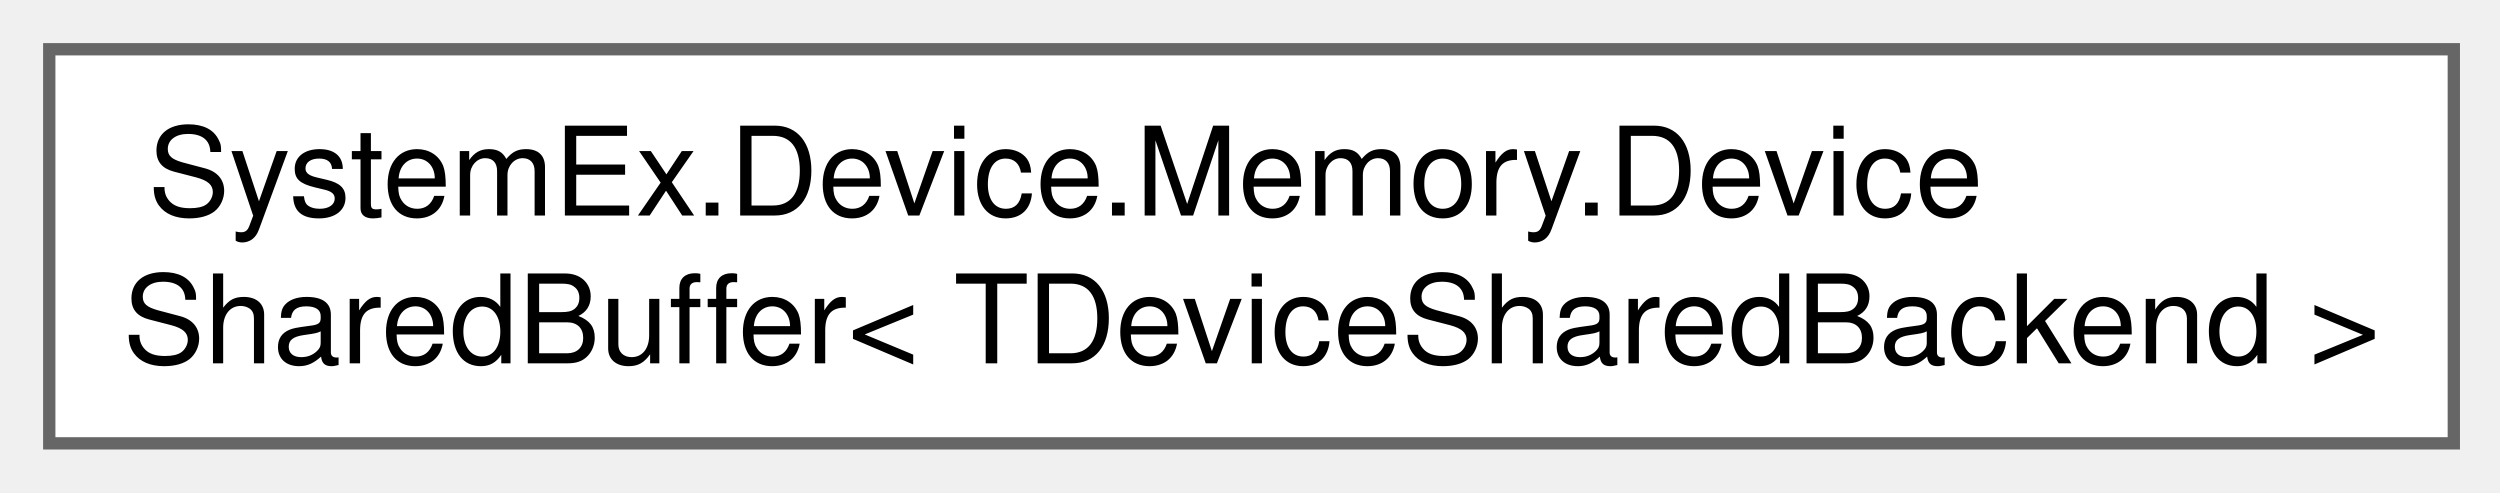
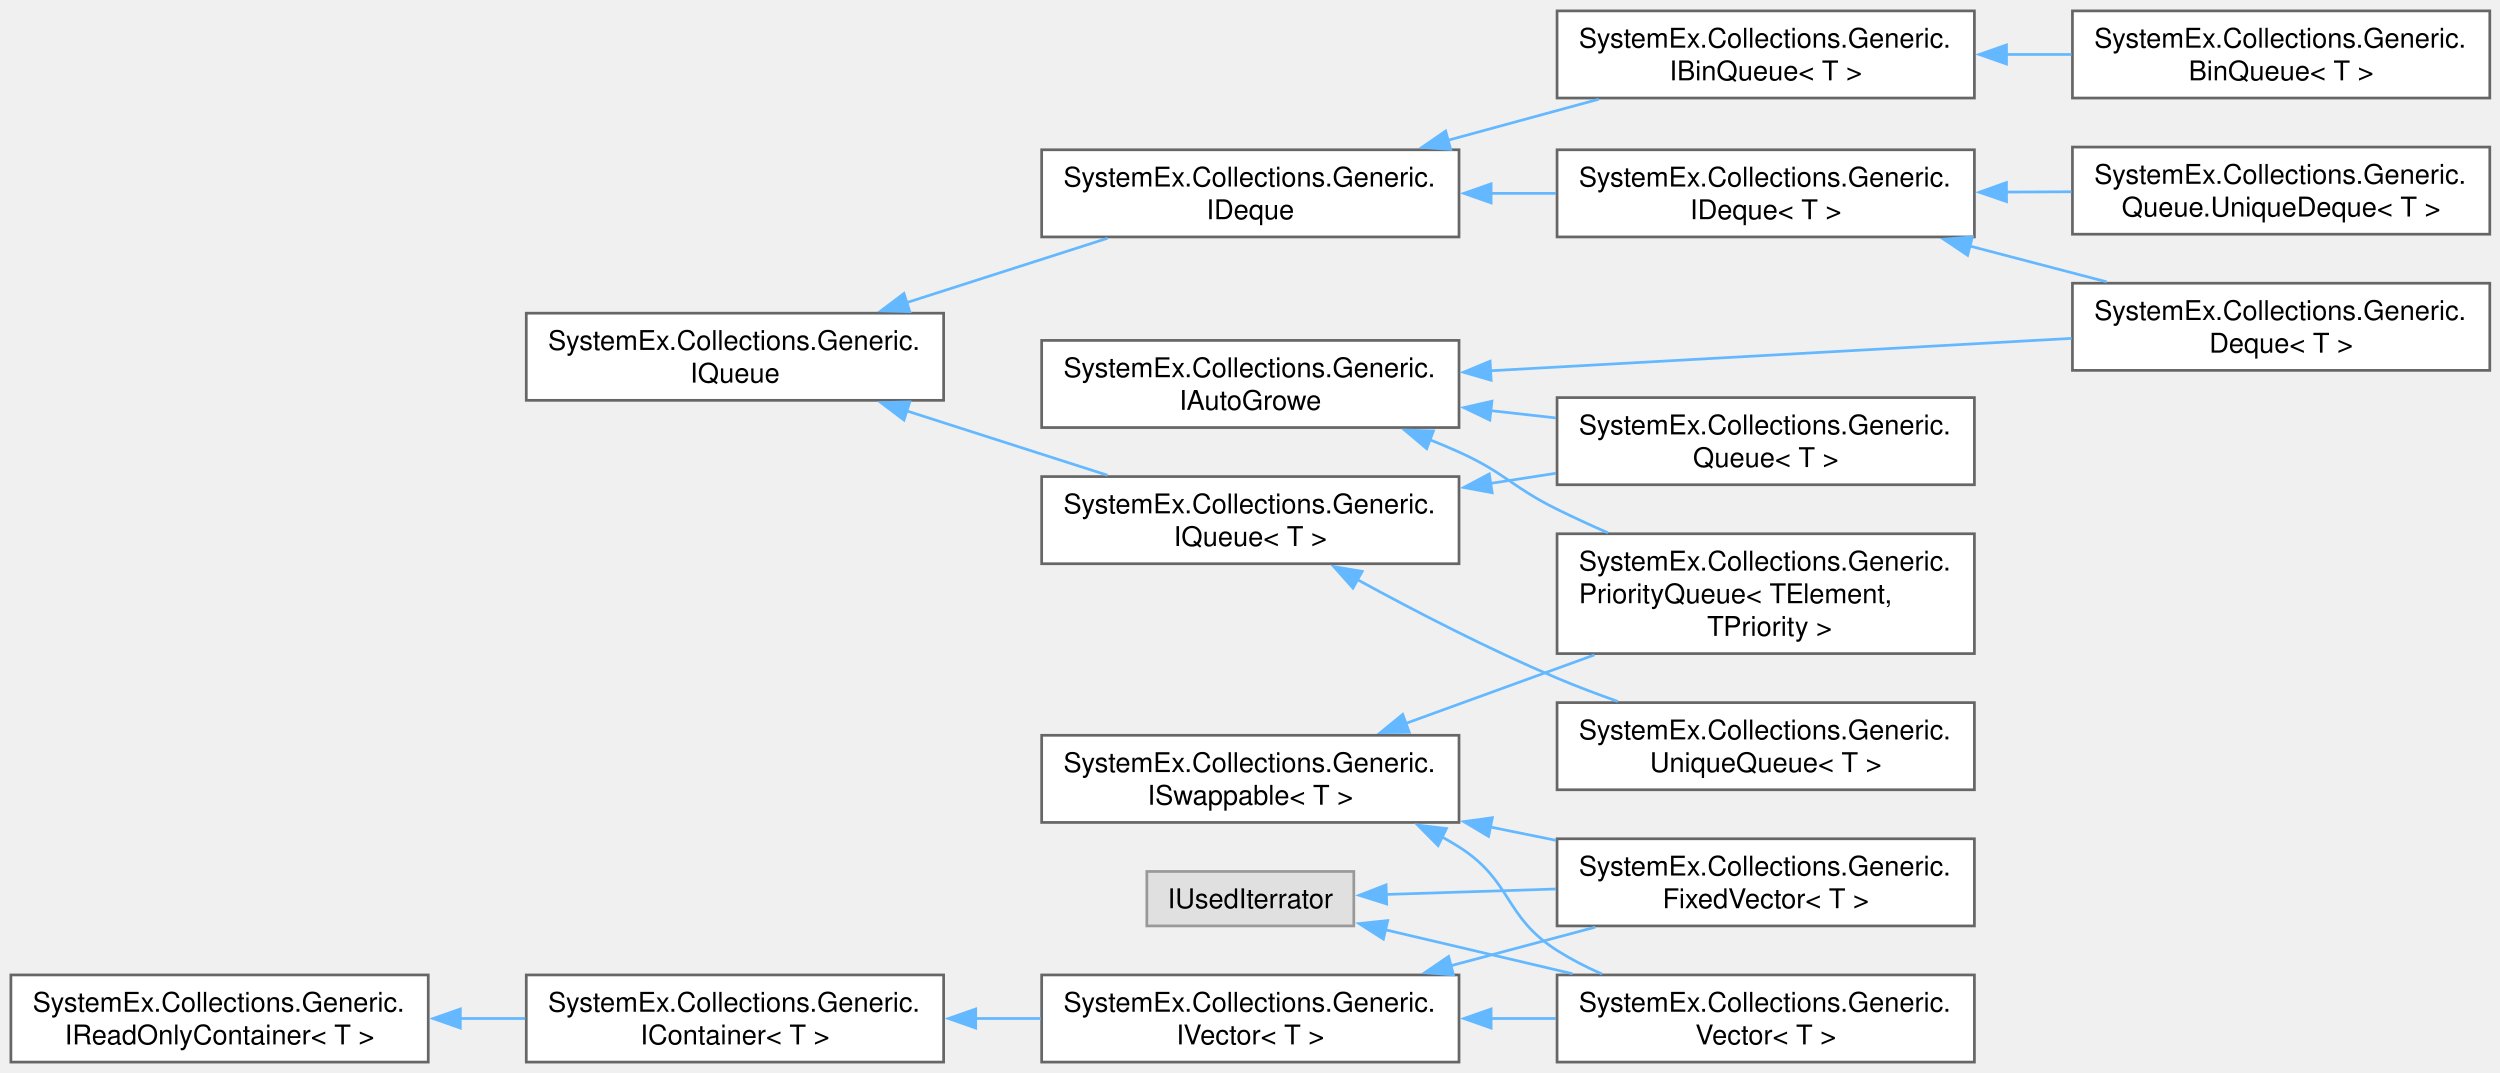
- <svg xmlns="http://www.w3.org/2000/svg" xmlns:xlink="http://www.w3.org/1999/xlink" width="203pt" height="40pt" viewBox="0.00 0.00 203.00 40.00">
-   <g id="graph0" class="graph" transform="scale(1 1) rotate(0) translate(4 36)">
+ <svg xmlns="http://www.w3.org/2000/svg" xmlns:xlink="http://www.w3.org/1999/xlink" width="918pt" height="394pt" viewBox="0.00 0.00 918.00 394.00">
+   <g id="graph0" class="graph" transform="scale(1 1) rotate(0) translate(4 390)">
    <g id="Node000000" class="node">
      <g id="a_Node000000">
-         <a xlink:href="dd/d13/class_system_ex_1_1_device_1_1_memory_1_1_device_shared_buffer-1-g.html" target="_top" xlink:title="Represents a shared memory bridge between a DeviceBuffer and a hardware‑specific backend implementing...">
-           <polygon fill="white" stroke="#666666" points="195.25,-32 0,-32 0,0 195.25,0 195.25,-32" />
-           <text xml:space="preserve" text-anchor="start" x="8" y="-18.5" font-family="Helvetica,sans-Serif" font-size="10.00">SystemEx.Device.Memory.Device</text>
-           <text xml:space="preserve" text-anchor="middle" x="97.62" y="-6.5" font-family="Helvetica,sans-Serif" font-size="10.00">SharedBuffer&lt; TDeviceSharedBackend &gt;</text>
+         <a xlink:href="d7/d61/interface_system_ex_1_1_collections_1_1_generic_1_1_i_auto_growe.html" target="_top" xlink:title=" ">
+           <polygon fill="white" stroke="#666666" points="531.75,-265 378.5,-265 378.5,-233 531.75,-233 531.75,-265" />
+           <text xml:space="preserve" text-anchor="start" x="386.5" y="-251.5" font-family="Helvetica,sans-Serif" font-size="10.00">SystemEx.Collections.Generic.</text>
+           <text xml:space="preserve" text-anchor="middle" x="455.12" y="-239.5" font-family="Helvetica,sans-Serif" font-size="10.00">IAutoGrowe</text>
+         </a>
+       </g>
+     </g>
+     <g id="Node000001" class="node">
+       <g id="a_Node000001">
+         <a xlink:href="d7/d2f/struct_system_ex_1_1_collections_1_1_generic_1_1_deque-1-g.html" target="_top" xlink:title=" ">
+           <polygon fill="white" stroke="#666666" points="910.25,-286 757,-286 757,-254 910.25,-254 910.25,-286" />
+           <text xml:space="preserve" text-anchor="start" x="765" y="-272.5" font-family="Helvetica,sans-Serif" font-size="10.00">SystemEx.Collections.Generic.</text>
+           <text xml:space="preserve" text-anchor="middle" x="833.62" y="-260.5" font-family="Helvetica,sans-Serif" font-size="10.00">Deque&lt; T &gt;</text>
+         </a>
+       </g>
+     </g>
+     <g id="edge166_Node000000_Node000001" class="edge">
+       <g id="a_edge166_Node000000_Node000001">
+         <a xlink:title=" ">
+           <path fill="none" stroke="#63b8ff" d="M543.24,-253.86C607.81,-257.46 694.95,-262.32 756.69,-265.76" />
+           <polygon fill="#63b8ff" stroke="#63b8ff" points="543.55,-250.37 533.37,-253.31 543.16,-257.36 543.55,-250.37" />
+         </a>
+       </g>
+     </g>
+     <g id="Node000011" class="node">
+       <g id="a_Node000011">
+         <a xlink:href="df/d64/struct_system_ex_1_1_collections_1_1_generic_1_1_priority_queue-2-g.html" target="_top" xlink:title="A Simple priority queue implemented .   Elements are stored as Pair&lt;T, TU&gt; where T is the value and T...">
+           <polygon fill="white" stroke="#666666" points="721,-194 567.75,-194 567.75,-150 721,-150 721,-194" />
+           <text xml:space="preserve" text-anchor="start" x="575.75" y="-180.5" font-family="Helvetica,sans-Serif" font-size="10.00">SystemEx.Collections.Generic.</text>
+           <text xml:space="preserve" text-anchor="start" x="575.75" y="-168.5" font-family="Helvetica,sans-Serif" font-size="10.00">PriorityQueue&lt; TElement,</text>
+           <text xml:space="preserve" text-anchor="middle" x="644.38" y="-156.5" font-family="Helvetica,sans-Serif" font-size="10.00"> TPriority &gt;</text>
+         </a>
+       </g>
+     </g>
+     <g id="edge167_Node000000_Node000011" class="edge">
+       <g id="a_edge167_Node000000_Node000011">
+         <a xlink:title=" ">
+           <path fill="none" stroke="#63b8ff" d="M520.9,-228.59C524.6,-227.12 528.24,-225.58 531.75,-224 548.64,-216.38 551.14,-211.2 567.75,-203 573.73,-200.05 580.06,-197.13 586.42,-194.35" />
+           <polygon fill="#63b8ff" stroke="#63b8ff" points="519.88,-225.24 511.78,-232.06 522.37,-231.78 519.88,-225.24" />
+         </a>
+       </g>
+     </g>
+     <g id="Node000009" class="node">
+       <g id="a_Node000009">
+         <a xlink:href="da/db5/class_system_ex_1_1_collections_1_1_generic_1_1_queue-1-g.html" target="_top" xlink:title=" ">
+           <polygon fill="white" stroke="#666666" points="721,-244 567.75,-244 567.75,-212 721,-212 721,-244" />
+           <text xml:space="preserve" text-anchor="start" x="575.75" y="-230.5" font-family="Helvetica,sans-Serif" font-size="10.00">SystemEx.Collections.Generic.</text>
+           <text xml:space="preserve" text-anchor="middle" x="644.38" y="-218.5" font-family="Helvetica,sans-Serif" font-size="10.00">Queue&lt; T &gt;</text>
+         </a>
+       </g>
+     </g>
+     <g id="edge168_Node000000_Node000009" class="edge">
+       <g id="a_edge168_Node000000_Node000009">
+         <a xlink:title=" ">
+           <path fill="none" stroke="#63b8ff" d="M543.31,-239.22C551.35,-238.32 559.45,-237.41 567.38,-236.52" />
+           <polygon fill="#63b8ff" stroke="#63b8ff" points="543.07,-235.73 533.52,-240.32 543.85,-242.68 543.07,-235.73" />
+         </a>
+       </g>
+     </g>
+     <g id="Node000007" class="node">
+       <g id="a_Node000007">
+         <a xlink:href="d9/dca/interface_system_ex_1_1_collections_1_1_generic_1_1_i_queue.html" target="_top" xlink:title=" ">
+           <polygon fill="white" stroke="#666666" points="342.5,-275 189.25,-275 189.25,-243 342.5,-243 342.5,-275" />
+           <text xml:space="preserve" text-anchor="start" x="197.25" y="-261.5" font-family="Helvetica,sans-Serif" font-size="10.00">SystemEx.Collections.Generic.</text>
+           <text xml:space="preserve" text-anchor="middle" x="265.88" y="-249.5" font-family="Helvetica,sans-Serif" font-size="10.00">IQueue</text>
+         </a>
+       </g>
+     </g>
+     <g id="Node000004" class="node">
+       <g id="a_Node000004">
+         <a xlink:href="d7/d4a/interface_system_ex_1_1_collections_1_1_generic_1_1_i_deque.html" target="_top" xlink:title="Defines the non-generic base interface for double-ended queue (deque) containers. A deque extends the...">
+           <polygon fill="white" stroke="#666666" points="531.75,-335 378.5,-335 378.5,-303 531.75,-303 531.75,-335" />
+           <text xml:space="preserve" text-anchor="start" x="386.5" y="-321.5" font-family="Helvetica,sans-Serif" font-size="10.00">SystemEx.Collections.Generic.</text>
+           <text xml:space="preserve" text-anchor="middle" x="455.12" y="-309.5" font-family="Helvetica,sans-Serif" font-size="10.00">IDeque</text>
+         </a>
+       </g>
+     </g>
+     <g id="edge169_Node000007_Node000004" class="edge">
+       <g id="a_edge169_Node000007_Node000004">
+         <a xlink:title=" ">
+           <path fill="none" stroke="#63b8ff" d="M328.8,-278.84C352.75,-286.52 379.84,-295.2 402.69,-302.52" />
+           <polygon fill="#63b8ff" stroke="#63b8ff" points="330.07,-275.58 319.48,-275.86 327.94,-282.24 330.07,-275.58" />
+         </a>
+       </g>
+     </g>
+     <g id="Node000008" class="node">
+       <g id="a_Node000008">
+         <a xlink:href="d9/da7/interface_system_ex_1_1_collections_1_1_generic_1_1_i_queue-1-g.html" target="_top" xlink:title="Defines the generic FIFO queue interface. Provides operations for inserting elements at the back and ...">
+           <polygon fill="white" stroke="#666666" points="531.75,-215 378.5,-215 378.5,-183 531.75,-183 531.75,-215" />
+           <text xml:space="preserve" text-anchor="start" x="386.5" y="-201.5" font-family="Helvetica,sans-Serif" font-size="10.00">SystemEx.Collections.Generic.</text>
+           <text xml:space="preserve" text-anchor="middle" x="455.12" y="-189.5" font-family="Helvetica,sans-Serif" font-size="10.00">IQueue&lt; T &gt;</text>
+         </a>
+       </g>
+     </g>
+     <g id="edge175_Node000007_Node000008" class="edge">
+       <g id="a_edge175_Node000007_Node000008">
+         <a xlink:title=" ">
+           <path fill="none" stroke="#63b8ff" d="M328.8,-239.16C352.75,-231.48 379.84,-222.8 402.69,-215.48" />
+           <polygon fill="#63b8ff" stroke="#63b8ff" points="327.94,-235.76 319.48,-242.14 330.07,-242.42 327.94,-235.76" />
+         </a>
+       </g>
+     </g>
+     <g id="Node000005" class="node">
+       <g id="a_Node000005">
+         <a xlink:href="d6/d53/interface_system_ex_1_1_collections_1_1_generic_1_1_i_bin_queue-1-g.html" target="_top" xlink:title=" ">
+           <polygon fill="white" stroke="#666666" points="721,-386 567.75,-386 567.75,-354 721,-354 721,-386" />
+           <text xml:space="preserve" text-anchor="start" x="575.75" y="-372.5" font-family="Helvetica,sans-Serif" font-size="10.00">SystemEx.Collections.Generic.</text>
+           <text xml:space="preserve" text-anchor="middle" x="644.38" y="-360.5" font-family="Helvetica,sans-Serif" font-size="10.00">IBinQueue&lt; T &gt;</text>
+         </a>
+       </g>
+     </g>
+     <g id="edge170_Node000004_Node000005" class="edge">
+       <g id="a_edge170_Node000004_Node000005">
+         <a xlink:title=" ">
+           <path fill="none" stroke="#63b8ff" d="M527.57,-338.46C545.87,-343.44 565.37,-348.75 583.05,-353.57" />
+           <polygon fill="#63b8ff" stroke="#63b8ff" points="528.69,-335.14 518.12,-335.89 526.85,-341.89 528.69,-335.14" />
+         </a>
+       </g>
+     </g>
+     <g id="Node000002" class="node">
+       <g id="a_Node000002">
+         <a xlink:href="d4/d17/interface_system_ex_1_1_collections_1_1_generic_1_1_i_deque-1-g.html" target="_top" xlink:title="Defines the generic interface for a double-ended queue (deque). A deque allows insertion and removal ...">
+           <polygon fill="white" stroke="#666666" points="721,-335 567.75,-335 567.75,-303 721,-303 721,-335" />
+           <text xml:space="preserve" text-anchor="start" x="575.75" y="-321.5" font-family="Helvetica,sans-Serif" font-size="10.00">SystemEx.Collections.Generic.</text>
+           <text xml:space="preserve" text-anchor="middle" x="644.38" y="-309.5" font-family="Helvetica,sans-Serif" font-size="10.00">IDeque&lt; T &gt;</text>
+         </a>
+       </g>
+     </g>
+     <g id="edge172_Node000004_Node000002" class="edge">
+       <g id="a_edge172_Node000004_Node000002">
+         <a xlink:title=" ">
+           <path fill="none" stroke="#63b8ff" d="M543.31,-319C551.35,-319 559.45,-319 567.38,-319" />
+           <polygon fill="#63b8ff" stroke="#63b8ff" points="543.53,-315.5 533.53,-319 543.53,-322.5 543.53,-315.5" />
+         </a>
+       </g>
+     </g>
+     <g id="Node000006" class="node">
+       <g id="a_Node000006">
+         <a xlink:href="d2/d8b/struct_system_ex_1_1_collections_1_1_generic_1_1_bin_queue-1-g.html" target="_top" xlink:title=" ">
+           <polygon fill="white" stroke="#666666" points="910.25,-386 757,-386 757,-354 910.25,-354 910.25,-386" />
+           <text xml:space="preserve" text-anchor="start" x="765" y="-372.5" font-family="Helvetica,sans-Serif" font-size="10.00">SystemEx.Collections.Generic.</text>
+           <text xml:space="preserve" text-anchor="middle" x="833.62" y="-360.5" font-family="Helvetica,sans-Serif" font-size="10.00">BinQueue&lt; T &gt;</text>
+         </a>
+       </g>
+     </g>
+     <g id="edge171_Node000005_Node000006" class="edge">
+       <g id="a_edge171_Node000005_Node000006">
+         <a xlink:title=" ">
+           <path fill="none" stroke="#63b8ff" d="M732.56,-370C740.6,-370 748.7,-370 756.63,-370" />
+           <polygon fill="#63b8ff" stroke="#63b8ff" points="732.78,-366.5 722.78,-370 732.78,-373.5 732.78,-366.5" />
+         </a>
+       </g>
+     </g>
+     <g id="edge173_Node000002_Node000001" class="edge">
+       <g id="a_edge173_Node000002_Node000001">
+         <a xlink:title=" ">
+           <path fill="none" stroke="#63b8ff" d="M719.08,-299.71C735.78,-295.34 753.38,-290.74 769.6,-286.49" />
+           <polygon fill="#63b8ff" stroke="#63b8ff" points="718.5,-296.25 709.71,-302.16 720.27,-303.02 718.5,-296.25" />
+         </a>
+       </g>
+     </g>
+     <g id="Node000003" class="node">
+       <g id="a_Node000003">
+         <a xlink:href="dd/d4a/struct_system_ex_1_1_collections_1_1_generic_1_1_queue_1_1_unique_deque-1-g.html" target="_top" xlink:title="Represents a deque that only accepts unique elements. Attempts to insert a value already contained in...">
+           <polygon fill="white" stroke="#666666" points="910.25,-336 757,-336 757,-304 910.25,-304 910.25,-336" />
+           <text xml:space="preserve" text-anchor="start" x="765" y="-322.5" font-family="Helvetica,sans-Serif" font-size="10.00">SystemEx.Collections.Generic.</text>
+           <text xml:space="preserve" text-anchor="middle" x="833.62" y="-310.5" font-family="Helvetica,sans-Serif" font-size="10.00">Queue.UniqueDeque&lt; T &gt;</text>
+         </a>
+       </g>
+     </g>
+     <g id="edge174_Node000002_Node000003" class="edge">
+       <g id="a_edge174_Node000002_Node000003">
+         <a xlink:title=" ">
+           <path fill="none" stroke="#63b8ff" d="M732.56,-319.47C740.6,-319.51 748.7,-319.55 756.63,-319.59" />
+           <polygon fill="#63b8ff" stroke="#63b8ff" points="732.8,-315.97 722.78,-319.41 732.76,-322.97 732.8,-315.97" />
+         </a>
+       </g>
+     </g>
+     <g id="edge176_Node000008_Node000009" class="edge">
+       <g id="a_edge176_Node000008_Node000009">
+         <a xlink:title=" ">
+           <path fill="none" stroke="#63b8ff" d="M543.31,-212.5C551.35,-213.75 559.45,-215 567.38,-216.23" />
+           <polygon fill="#63b8ff" stroke="#63b8ff" points="543.93,-209.06 533.51,-210.99 542.86,-215.97 543.93,-209.06" />
+         </a>
+       </g>
+     </g>
+     <g id="Node000010" class="node">
+       <g id="a_Node000010">
+         <a xlink:href="d4/dac/struct_system_ex_1_1_collections_1_1_generic_1_1_unique_queue-1-g.html" target="_top" xlink:title="Represents a queue that only accepts unique elements. Attempts to insert a value already contained in...">
+           <polygon fill="white" stroke="#666666" points="721,-132 567.75,-132 567.75,-100 721,-100 721,-132" />
+           <text xml:space="preserve" text-anchor="start" x="575.75" y="-118.5" font-family="Helvetica,sans-Serif" font-size="10.00">SystemEx.Collections.Generic.</text>
+           <text xml:space="preserve" text-anchor="middle" x="644.38" y="-106.5" font-family="Helvetica,sans-Serif" font-size="10.00">UniqueQueue&lt; T &gt;</text>
+         </a>
+       </g>
+     </g>
+     <g id="edge177_Node000008_Node000010" class="edge">
+       <g id="a_edge177_Node000008_Node000010">
+         <a xlink:title=" ">
+           <path fill="none" stroke="#63b8ff" d="M494.34,-177.21C515.56,-165.6 542.68,-151.58 567.75,-141 574.88,-137.99 582.52,-135.1 590.09,-132.42" />
+           <polygon fill="#63b8ff" stroke="#63b8ff" points="492.81,-174.05 485.75,-181.95 496.2,-180.18 492.81,-174.05" />
+         </a>
+       </g>
+     </g>
+     <g id="Node000018" class="node">
+       <g id="a_Node000018">
+         <a xlink:href="d5/d68/interface_system_ex_1_1_collections_1_1_generic_1_1_i_read_only_container-1-g.html" target="_top" xlink:title=" ">
+           <polygon fill="white" stroke="#666666" points="153.25,-32 0,-32 0,0 153.25,0 153.25,-32" />
+           <text xml:space="preserve" text-anchor="start" x="8" y="-18.5" font-family="Helvetica,sans-Serif" font-size="10.00">SystemEx.Collections.Generic.</text>
+           <text xml:space="preserve" text-anchor="middle" x="76.62" y="-6.5" font-family="Helvetica,sans-Serif" font-size="10.00">IReadOnlyContainer&lt; T &gt;</text>
+         </a>
+       </g>
+     </g>
+     <g id="Node000017" class="node">
+       <g id="a_Node000017">
+         <a xlink:href="d8/df4/interface_system_ex_1_1_collections_1_1_generic_1_1_i_container-1-g.html" target="_top" xlink:title=" ">
+           <polygon fill="white" stroke="#666666" points="342.5,-32 189.25,-32 189.25,0 342.5,0 342.5,-32" />
+           <text xml:space="preserve" text-anchor="start" x="197.25" y="-18.5" font-family="Helvetica,sans-Serif" font-size="10.00">SystemEx.Collections.Generic.</text>
+           <text xml:space="preserve" text-anchor="middle" x="265.88" y="-6.5" font-family="Helvetica,sans-Serif" font-size="10.00">IContainer&lt; T &gt;</text>
+         </a>
+       </g>
+     </g>
+     <g id="edge178_Node000018_Node000017" class="edge">
+       <g id="a_edge178_Node000018_Node000017">
+         <a xlink:title=" ">
+           <path fill="none" stroke="#63b8ff" d="M164.81,-16C172.85,-16 180.95,-16 188.88,-16" />
+           <polygon fill="#63b8ff" stroke="#63b8ff" points="165.03,-12.5 155.03,-16 165.03,-19.5 165.03,-12.5" />
+         </a>
+       </g>
+     </g>
+     <g id="Node000014" class="node">
+       <g id="a_Node000014">
+         <a xlink:href="da/d0c/interface_system_ex_1_1_collections_1_1_generic_1_1_i_vector-1-g.html" target="_top" xlink:title=" ">
+           <polygon fill="white" stroke="#666666" points="531.75,-32 378.5,-32 378.5,0 531.75,0 531.75,-32" />
+           <text xml:space="preserve" text-anchor="start" x="386.5" y="-18.5" font-family="Helvetica,sans-Serif" font-size="10.00">SystemEx.Collections.Generic.</text>
+           <text xml:space="preserve" text-anchor="middle" x="455.12" y="-6.5" font-family="Helvetica,sans-Serif" font-size="10.00">IVector&lt; T &gt;</text>
+         </a>
+       </g>
+     </g>
+     <g id="edge179_Node000017_Node000014" class="edge">
+       <g id="a_edge179_Node000017_Node000014">
+         <a xlink:title=" ">
+           <path fill="none" stroke="#63b8ff" d="M354.06,-16C362.1,-16 370.2,-16 378.13,-16" />
+           <polygon fill="#63b8ff" stroke="#63b8ff" points="354.28,-12.5 344.28,-16 354.28,-19.5 354.28,-12.5" />
+         </a>
+       </g>
+     </g>
+     <g id="Node000013" class="node">
+       <g id="a_Node000013">
+         <a xlink:href="da/d79/struct_system_ex_1_1_collections_1_1_generic_1_1_fixed_vector-1-g.html" target="_top" xlink:title=" ">
+           <polygon fill="white" stroke="#666666" points="721,-82 567.75,-82 567.75,-50 721,-50 721,-82" />
+           <text xml:space="preserve" text-anchor="start" x="575.75" y="-68.5" font-family="Helvetica,sans-Serif" font-size="10.00">SystemEx.Collections.Generic.</text>
+           <text xml:space="preserve" text-anchor="middle" x="644.38" y="-56.5" font-family="Helvetica,sans-Serif" font-size="10.00">FixedVector&lt; T &gt;</text>
+         </a>
+       </g>
+     </g>
+     <g id="edge180_Node000014_Node000013" class="edge">
+       <g id="a_edge180_Node000014_Node000013">
+         <a xlink:title=" ">
+           <path fill="none" stroke="#63b8ff" d="M528.49,-35.32C546.08,-40.02 564.73,-45 581.77,-49.55" />
+           <polygon fill="#63b8ff" stroke="#63b8ff" points="529.72,-32.03 519.16,-32.83 527.92,-38.79 529.72,-32.03" />
+         </a>
+       </g>
+     </g>
+     <g id="Node000015" class="node">
+       <g id="a_Node000015">
+         <a xlink:href="d4/de6/struct_system_ex_1_1_collections_1_1_generic_1_1_vector-1-g.html" target="_top" xlink:title=" ">
+           <polygon fill="white" stroke="#666666" points="721,-32 567.75,-32 567.75,0 721,0 721,-32" />
+           <text xml:space="preserve" text-anchor="start" x="575.75" y="-18.5" font-family="Helvetica,sans-Serif" font-size="10.00">SystemEx.Collections.Generic.</text>
+           <text xml:space="preserve" text-anchor="middle" x="644.38" y="-6.5" font-family="Helvetica,sans-Serif" font-size="10.00">Vector&lt; T &gt;</text>
+         </a>
+       </g>
+     </g>
+     <g id="edge181_Node000014_Node000015" class="edge">
+       <g id="a_edge181_Node000014_Node000015">
+         <a xlink:title=" ">
+           <path fill="none" stroke="#63b8ff" d="M543.31,-16C551.35,-16 559.45,-16 567.38,-16" />
+           <polygon fill="#63b8ff" stroke="#63b8ff" points="543.53,-12.5 533.53,-16 543.53,-19.5 543.53,-12.5" />
+         </a>
+       </g>
+     </g>
+     <g id="Node000012" class="node">
+       <g id="a_Node000012">
+         <a xlink:href="d2/dfd/interface_system_ex_1_1_collections_1_1_generic_1_1_i_swappable-1-g.html" target="_top" xlink:title="Defines a container capability for swapping two elements.">
+           <polygon fill="white" stroke="#666666" points="531.75,-120 378.5,-120 378.5,-88 531.75,-88 531.75,-120" />
+           <text xml:space="preserve" text-anchor="start" x="386.5" y="-106.5" font-family="Helvetica,sans-Serif" font-size="10.00">SystemEx.Collections.Generic.</text>
+           <text xml:space="preserve" text-anchor="middle" x="455.12" y="-94.5" font-family="Helvetica,sans-Serif" font-size="10.00">ISwappable&lt; T &gt;</text>
+         </a>
+       </g>
+     </g>
+     <g id="edge183_Node000012_Node000011" class="edge">
+       <g id="a_edge183_Node000012_Node000011">
+         <a xlink:title=" ">
+           <path fill="none" stroke="#63b8ff" d="M512.21,-124.37C534.04,-132.29 559.13,-141.41 581.49,-149.53" />
+           <polygon fill="#63b8ff" stroke="#63b8ff" points="513.47,-121.1 502.88,-120.98 511.08,-127.68 513.47,-121.1" />
+         </a>
+       </g>
+     </g>
+     <g id="edge182_Node000012_Node000013" class="edge">
+       <g id="a_edge182_Node000012_Node000013">
+         <a xlink:title=" ">
+           <path fill="none" stroke="#63b8ff" d="M543.03,-86.36C551.16,-84.71 559.36,-83.05 567.38,-81.42" />
+           <polygon fill="#63b8ff" stroke="#63b8ff" points="542.6,-82.88 533.5,-88.3 544,-89.74 542.6,-82.88" />
+         </a>
+       </g>
+     </g>
+     <g id="edge184_Node000012_Node000015" class="edge">
+       <g id="a_edge184_Node000012_Node000015">
+         <a xlink:title=" ">
+           <path fill="none" stroke="#63b8ff" d="M525.54,-82.65C527.67,-81.49 529.74,-80.27 531.75,-79 551.39,-66.53 548.11,-53.47 567.75,-41 572.89,-37.74 578.49,-34.86 584.25,-32.33" />
+           <polygon fill="#63b8ff" stroke="#63b8ff" points="524.06,-79.48 516.61,-87.01 527.13,-85.77 524.06,-79.48" />
+         </a>
+       </g>
+     </g>
+     <g id="Node000016" class="node">
+       <g id="a_Node000016">
+         <a xlink:title=" ">
+           <polygon fill="#e0e0e0" stroke="#999999" points="493.12,-70 417.12,-70 417.12,-50 493.12,-50 493.12,-70" />
+           <text xml:space="preserve" text-anchor="middle" x="455.12" y="-56.5" font-family="Helvetica,sans-Serif" font-size="10.00">IUsedIterrator</text>
+         </a>
+       </g>
+     </g>
+     <g id="edge185_Node000016_Node000013" class="edge">
+       <g id="a_edge185_Node000016_Node000013">
+         <a xlink:title=" ">
+           <path fill="none" stroke="#63b8ff" d="M504.96,-61.56C523.99,-62.17 546.26,-62.89 567.3,-63.56" />
+           <polygon fill="#63b8ff" stroke="#63b8ff" points="505.19,-58.07 495.08,-61.25 504.96,-65.07 505.19,-58.07" />
+         </a>
+       </g>
+     </g>
+     <g id="edge186_Node000016_Node000015" class="edge">
+       <g id="a_edge186_Node000016_Node000015">
+         <a xlink:title=" ">
+           <path fill="none" stroke="#63b8ff" d="M504.75,-48.57C525.69,-43.65 550.56,-37.81 573.41,-32.44" />
+           <polygon fill="#63b8ff" stroke="#63b8ff" points="503.98,-45.16 495.04,-50.86 505.58,-51.98 503.98,-45.16" />
        </a>
      </g>
    </g>
  </g>
</svg>
